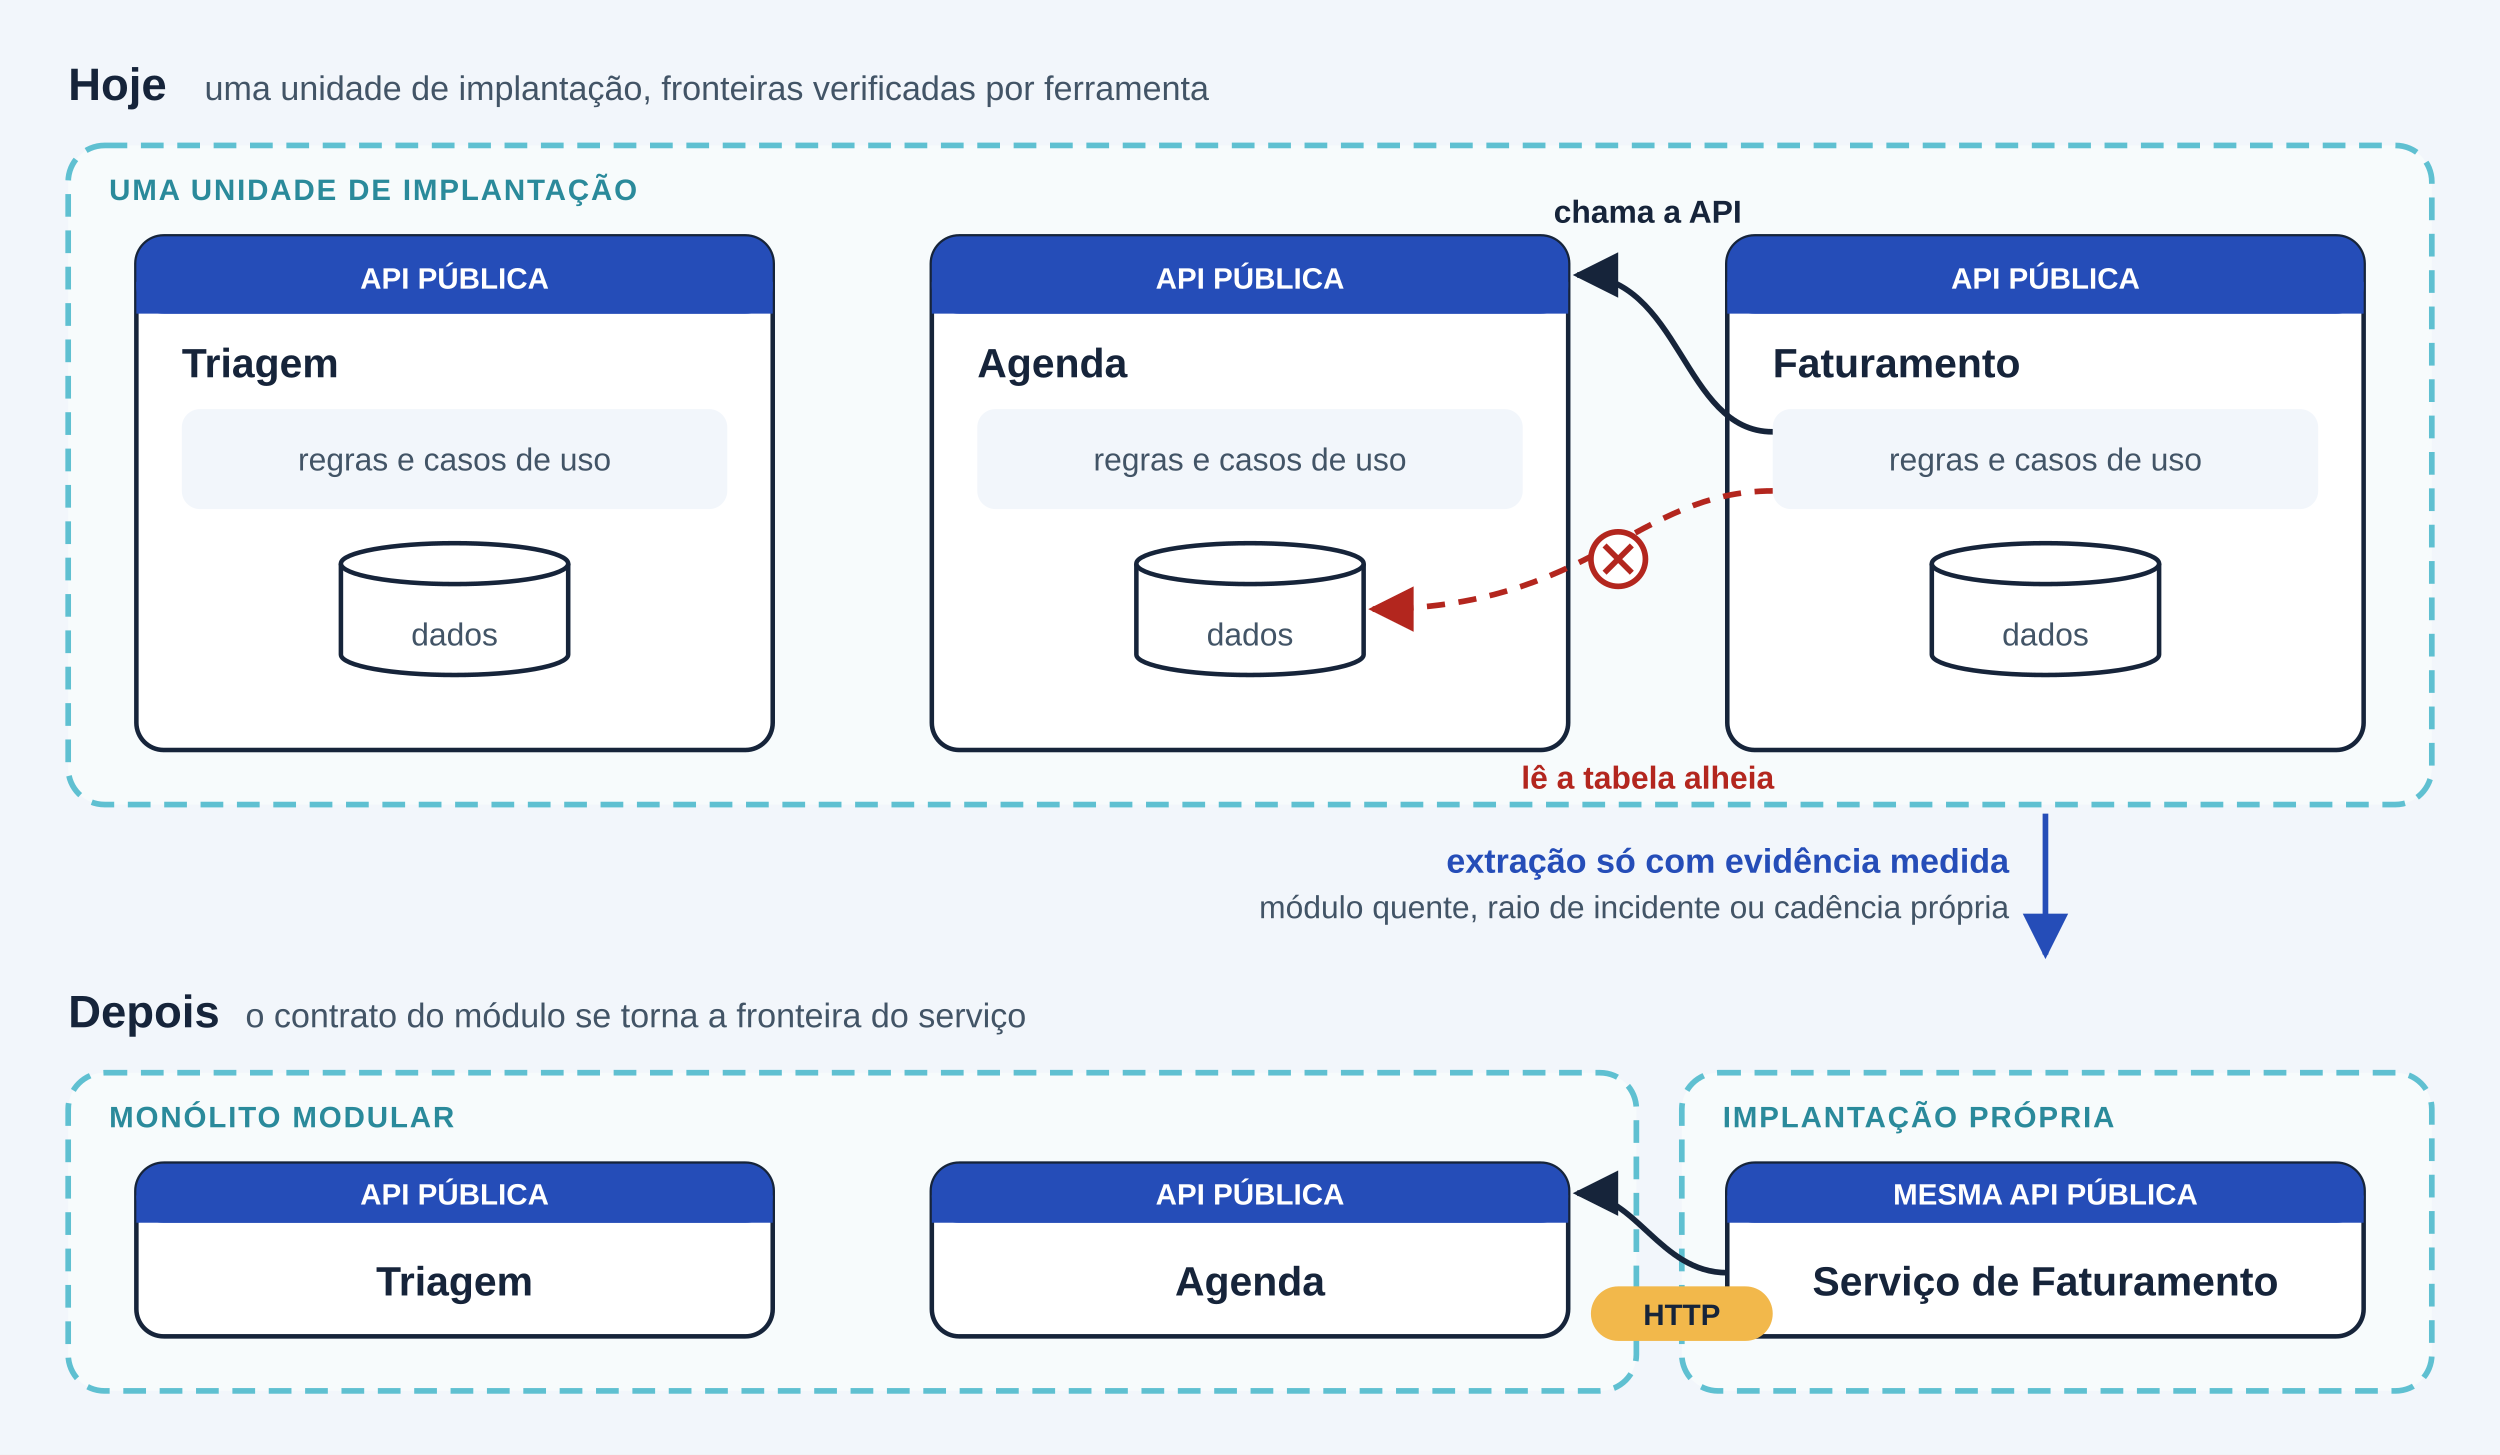
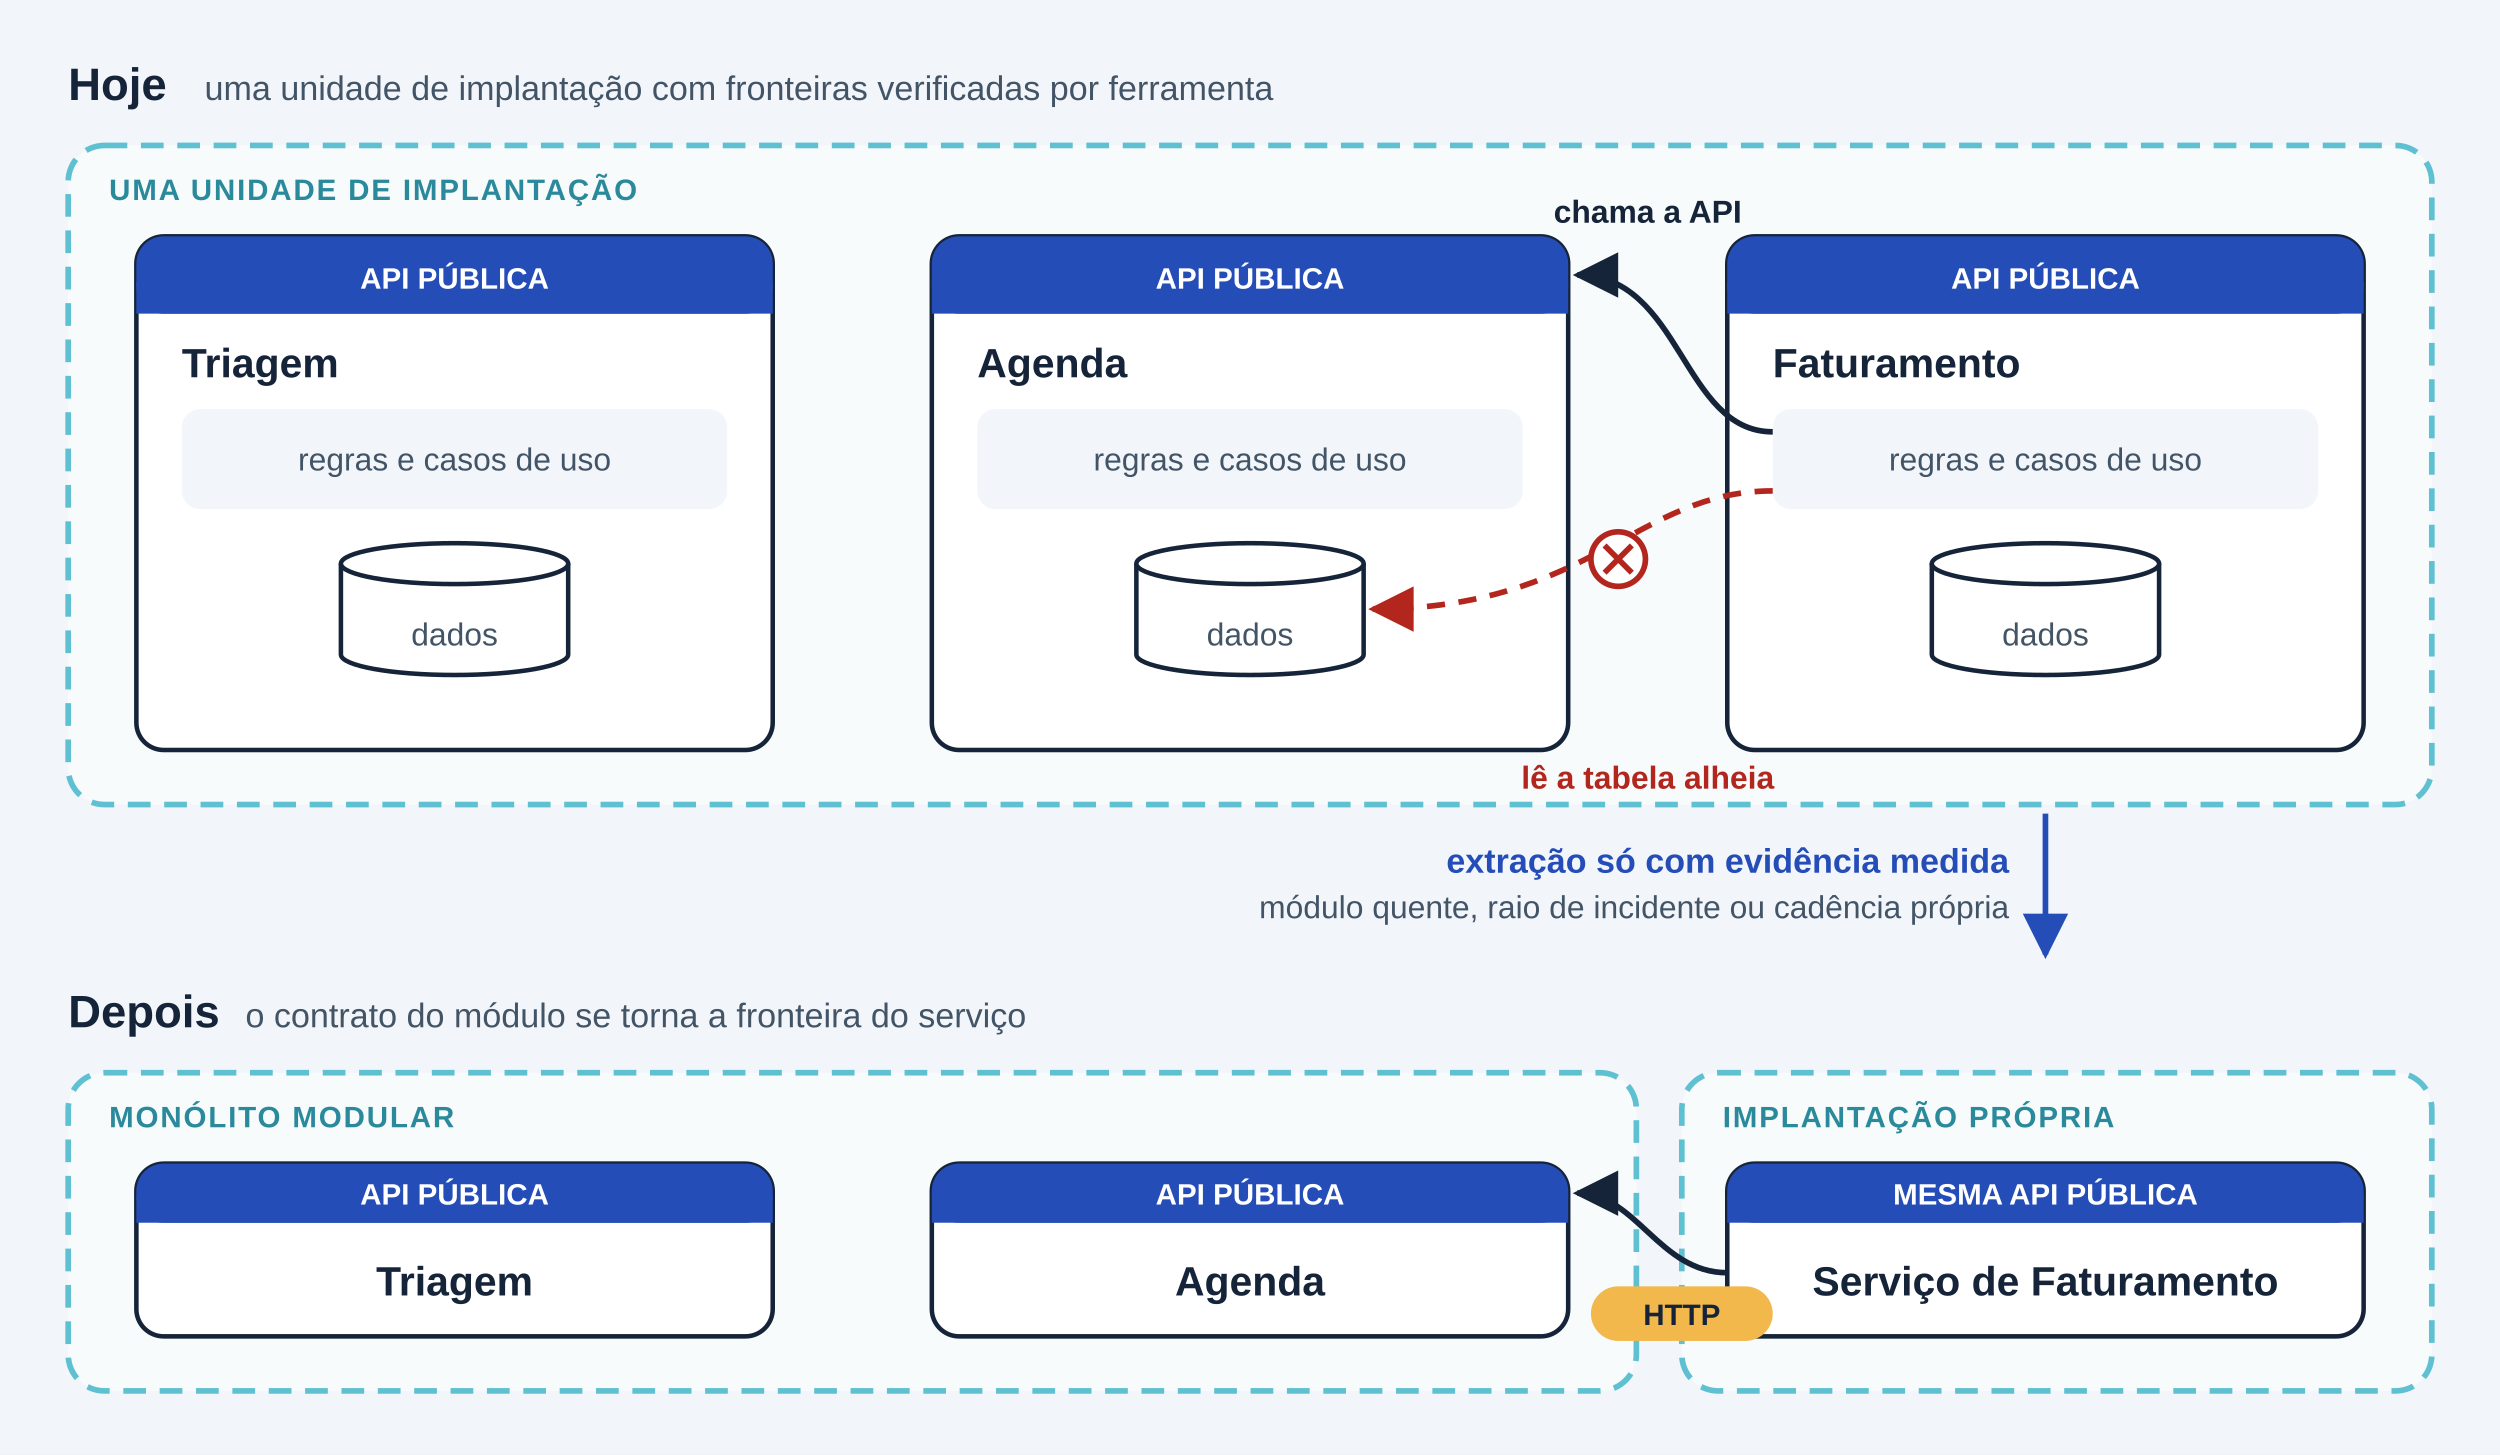
<svg xmlns="http://www.w3.org/2000/svg" viewBox="0 0 1100 640" role="img" aria-labelledby="title desc">
  <defs>
    <style>
      .stage { fill: #16243A; font: 700 20px Arial, sans-serif; }
      .stages { fill: #425466; font: 400 15px Arial, sans-serif; }
      .proc { fill: #2A8A9B; font: 700 13px Arial, sans-serif; letter-spacing: 0.8px; }
      .mod { fill: #16243A; font: 700 18px Arial, sans-serif; }
      .api { fill: #FFFFFF; font: 700 13px Arial, sans-serif; }
      .role { fill: #425466; font: 400 14px Arial, sans-serif; }
      .ok { fill: #16243A; font: 700 14px Arial, sans-serif; }
      .no { fill: #B3261E; font: 700 14px Arial, sans-serif; }
      .card { fill: #FFFFFF; stroke: #16243A; stroke-width: 2; }
      .bound { fill: #F7FBFC; stroke: #5FC0D1; stroke-width: 2.5; stroke-dasharray: 10 6; }
    </style>
    <marker id="a" viewBox="0 0 10 10" refX="9" refY="5" markerWidth="8" markerHeight="8" orient="auto-start-reverse">
      <path d="M0 0L10 5L0 10z" fill="#16243A" />
    </marker>
    <marker id="r" viewBox="0 0 10 10" refX="9" refY="5" markerWidth="8" markerHeight="8" orient="auto-start-reverse">
      <path d="M0 0L10 5L0 10z" fill="#B3261E" />
    </marker>
    <marker id="g" viewBox="0 0 10 10" refX="9" refY="5" markerWidth="8" markerHeight="8" orient="auto-start-reverse">
      <path d="M0 0L10 5L0 10z" fill="#254DB8" />
    </marker>
  </defs>
  <rect width="1100" height="640" fill="#F2F6FB" />
  <text x="30" y="44" class="stage">Hoje</text>
-   <text x="90" y="44" class="stages">uma unidade de implantação, fronteiras verificadas por ferramenta</text>
+   <text x="90" y="44" class="stages">uma unidade de implantação com fronteiras verificadas por ferramenta</text>
  <rect x="30" y="64" width="1040" height="290" rx="16" class="bound" />
  <text x="48" y="88" class="proc">UMA UNIDADE DE IMPLANTAÇÃO</text>
  <rect x="60" y="104" width="280" height="226" rx="12" class="card" />
  <rect x="60" y="104" width="280" height="34" rx="12" fill="#254DB8" />
  <rect x="60" y="124" width="280" height="14" fill="#254DB8" />
  <text x="200" y="127" text-anchor="middle" class="api">API PÚBLICA</text>
  <text x="80" y="166" class="mod">Triagem</text>
  <rect x="80" y="180" width="240" height="44" rx="8" fill="#F2F6FB" />
  <text x="200" y="207" text-anchor="middle" class="role">regras e casos de uso</text>
  <path d="M150 248 v40 a50 9 0 0 0 100 0 v-40" fill="#FFFFFF" stroke="#16243A" stroke-width="2" />
  <ellipse cx="200" cy="248" rx="50" ry="9" fill="#FFFFFF" stroke="#16243A" stroke-width="2" />
  <text x="200" y="284" text-anchor="middle" class="role">dados</text>
  <rect x="410" y="104" width="280" height="226" rx="12" class="card" />
  <rect x="410" y="104" width="280" height="34" rx="12" fill="#254DB8" />
  <rect x="410" y="124" width="280" height="14" fill="#254DB8" />
  <text x="550" y="127" text-anchor="middle" class="api">API PÚBLICA</text>
  <text x="430" y="166" class="mod">Agenda</text>
  <rect x="430" y="180" width="240" height="44" rx="8" fill="#F2F6FB" />
  <text x="550" y="207" text-anchor="middle" class="role">regras e casos de uso</text>
  <path d="M500 248 v40 a50 9 0 0 0 100 0 v-40" fill="#FFFFFF" stroke="#16243A" stroke-width="2" />
  <ellipse cx="550" cy="248" rx="50" ry="9" fill="#FFFFFF" stroke="#16243A" stroke-width="2" />
  <text x="550" y="284" text-anchor="middle" class="role">dados</text>
  <rect x="760" y="104" width="280" height="226" rx="12" class="card" />
  <rect x="760" y="104" width="280" height="34" rx="12" fill="#254DB8" />
  <rect x="760" y="124" width="280" height="14" fill="#254DB8" />
  <text x="900" y="127" text-anchor="middle" class="api">API PÚBLICA</text>
  <text x="780" y="166" class="mod">Faturamento</text>
  <rect x="780" y="180" width="240" height="44" rx="8" fill="#F2F6FB" />
  <text x="900" y="207" text-anchor="middle" class="role">regras e casos de uso</text>
  <path d="M850 248 v40 a50 9 0 0 0 100 0 v-40" fill="#FFFFFF" stroke="#16243A" stroke-width="2" />
  <ellipse cx="900" cy="248" rx="50" ry="9" fill="#FFFFFF" stroke="#16243A" stroke-width="2" />
  <text x="900" y="284" text-anchor="middle" class="role">dados</text>
  <path d="M780 190 C 740 190, 740 121, 694 121" fill="none" stroke="#16243A" stroke-width="2.5" marker-end="url(#a)" />
  <text x="725" y="98" text-anchor="middle" class="ok">chama a API</text>
  <path d="M780 216 C 720 216, 700 268, 604 268" fill="none" stroke="#B3261E" stroke-width="2.5" stroke-dasharray="8 6" marker-end="url(#r)" />
  <circle cx="712" cy="246" r="12" fill="#FFFFFF" stroke="#B3261E" stroke-width="2.5" />
  <path d="M706 240 L718 252 M718 240 L706 252" stroke="#B3261E" stroke-width="2.5" />
  <text x="725" y="347" text-anchor="middle" class="no">lê a tabela alheia</text>
  <line x1="900" y1="358" x2="900" y2="420" stroke="#254DB8" stroke-width="2.5" marker-end="url(#g)" />
  <text x="884" y="384" text-anchor="end" fill="#254DB8" style="font: 700 15px Arial, sans-serif">extração só com evidência medida</text>
  <text x="884" y="404" text-anchor="end" class="role">módulo quente, raio de incidente ou cadência própria</text>
  <text x="30" y="452" class="stage">Depois</text>
  <text x="108" y="452" class="stages">o contrato do módulo se torna a fronteira do serviço</text>
  <rect x="30" y="472" width="690" height="140" rx="16" class="bound" />
  <text x="48" y="496" class="proc">MONÓLITO MODULAR</text>
  <rect x="60" y="512" width="280" height="76" rx="12" class="card" />
  <rect x="60" y="512" width="280" height="26" rx="12" fill="#254DB8" />
  <rect x="60" y="526" width="280" height="12" fill="#254DB8" />
  <text x="200" y="530" text-anchor="middle" class="api">API PÚBLICA</text>
  <text x="200" y="570" text-anchor="middle" class="mod">Triagem</text>
  <rect x="410" y="512" width="280" height="76" rx="12" class="card" />
  <rect x="410" y="512" width="280" height="26" rx="12" fill="#254DB8" />
  <rect x="410" y="526" width="280" height="12" fill="#254DB8" />
  <text x="550" y="530" text-anchor="middle" class="api">API PÚBLICA</text>
  <text x="550" y="570" text-anchor="middle" class="mod">Agenda</text>
  <rect x="740" y="472" width="330" height="140" rx="16" class="bound" />
  <text x="758" y="496" class="proc">IMPLANTAÇÃO PRÓPRIA</text>
  <rect x="760" y="512" width="280" height="76" rx="12" class="card" />
  <rect x="760" y="512" width="280" height="26" rx="12" fill="#254DB8" />
  <rect x="760" y="526" width="280" height="12" fill="#254DB8" />
  <text x="900" y="530" text-anchor="middle" class="api">MESMA API PÚBLICA</text>
  <text x="900" y="570" text-anchor="middle" class="mod">Serviço de Faturamento</text>
  <path d="M760 560 C 730 560, 720 525, 694 525" fill="none" stroke="#16243A" stroke-width="2.5" marker-end="url(#a)" />
  <rect x="700" y="566" width="80" height="24" rx="12" fill="#F2B84B" />
  <text x="740" y="583" text-anchor="middle" fill="#16243A" style="font: 700 13px Arial, sans-serif">HTTP</text>
</svg>
